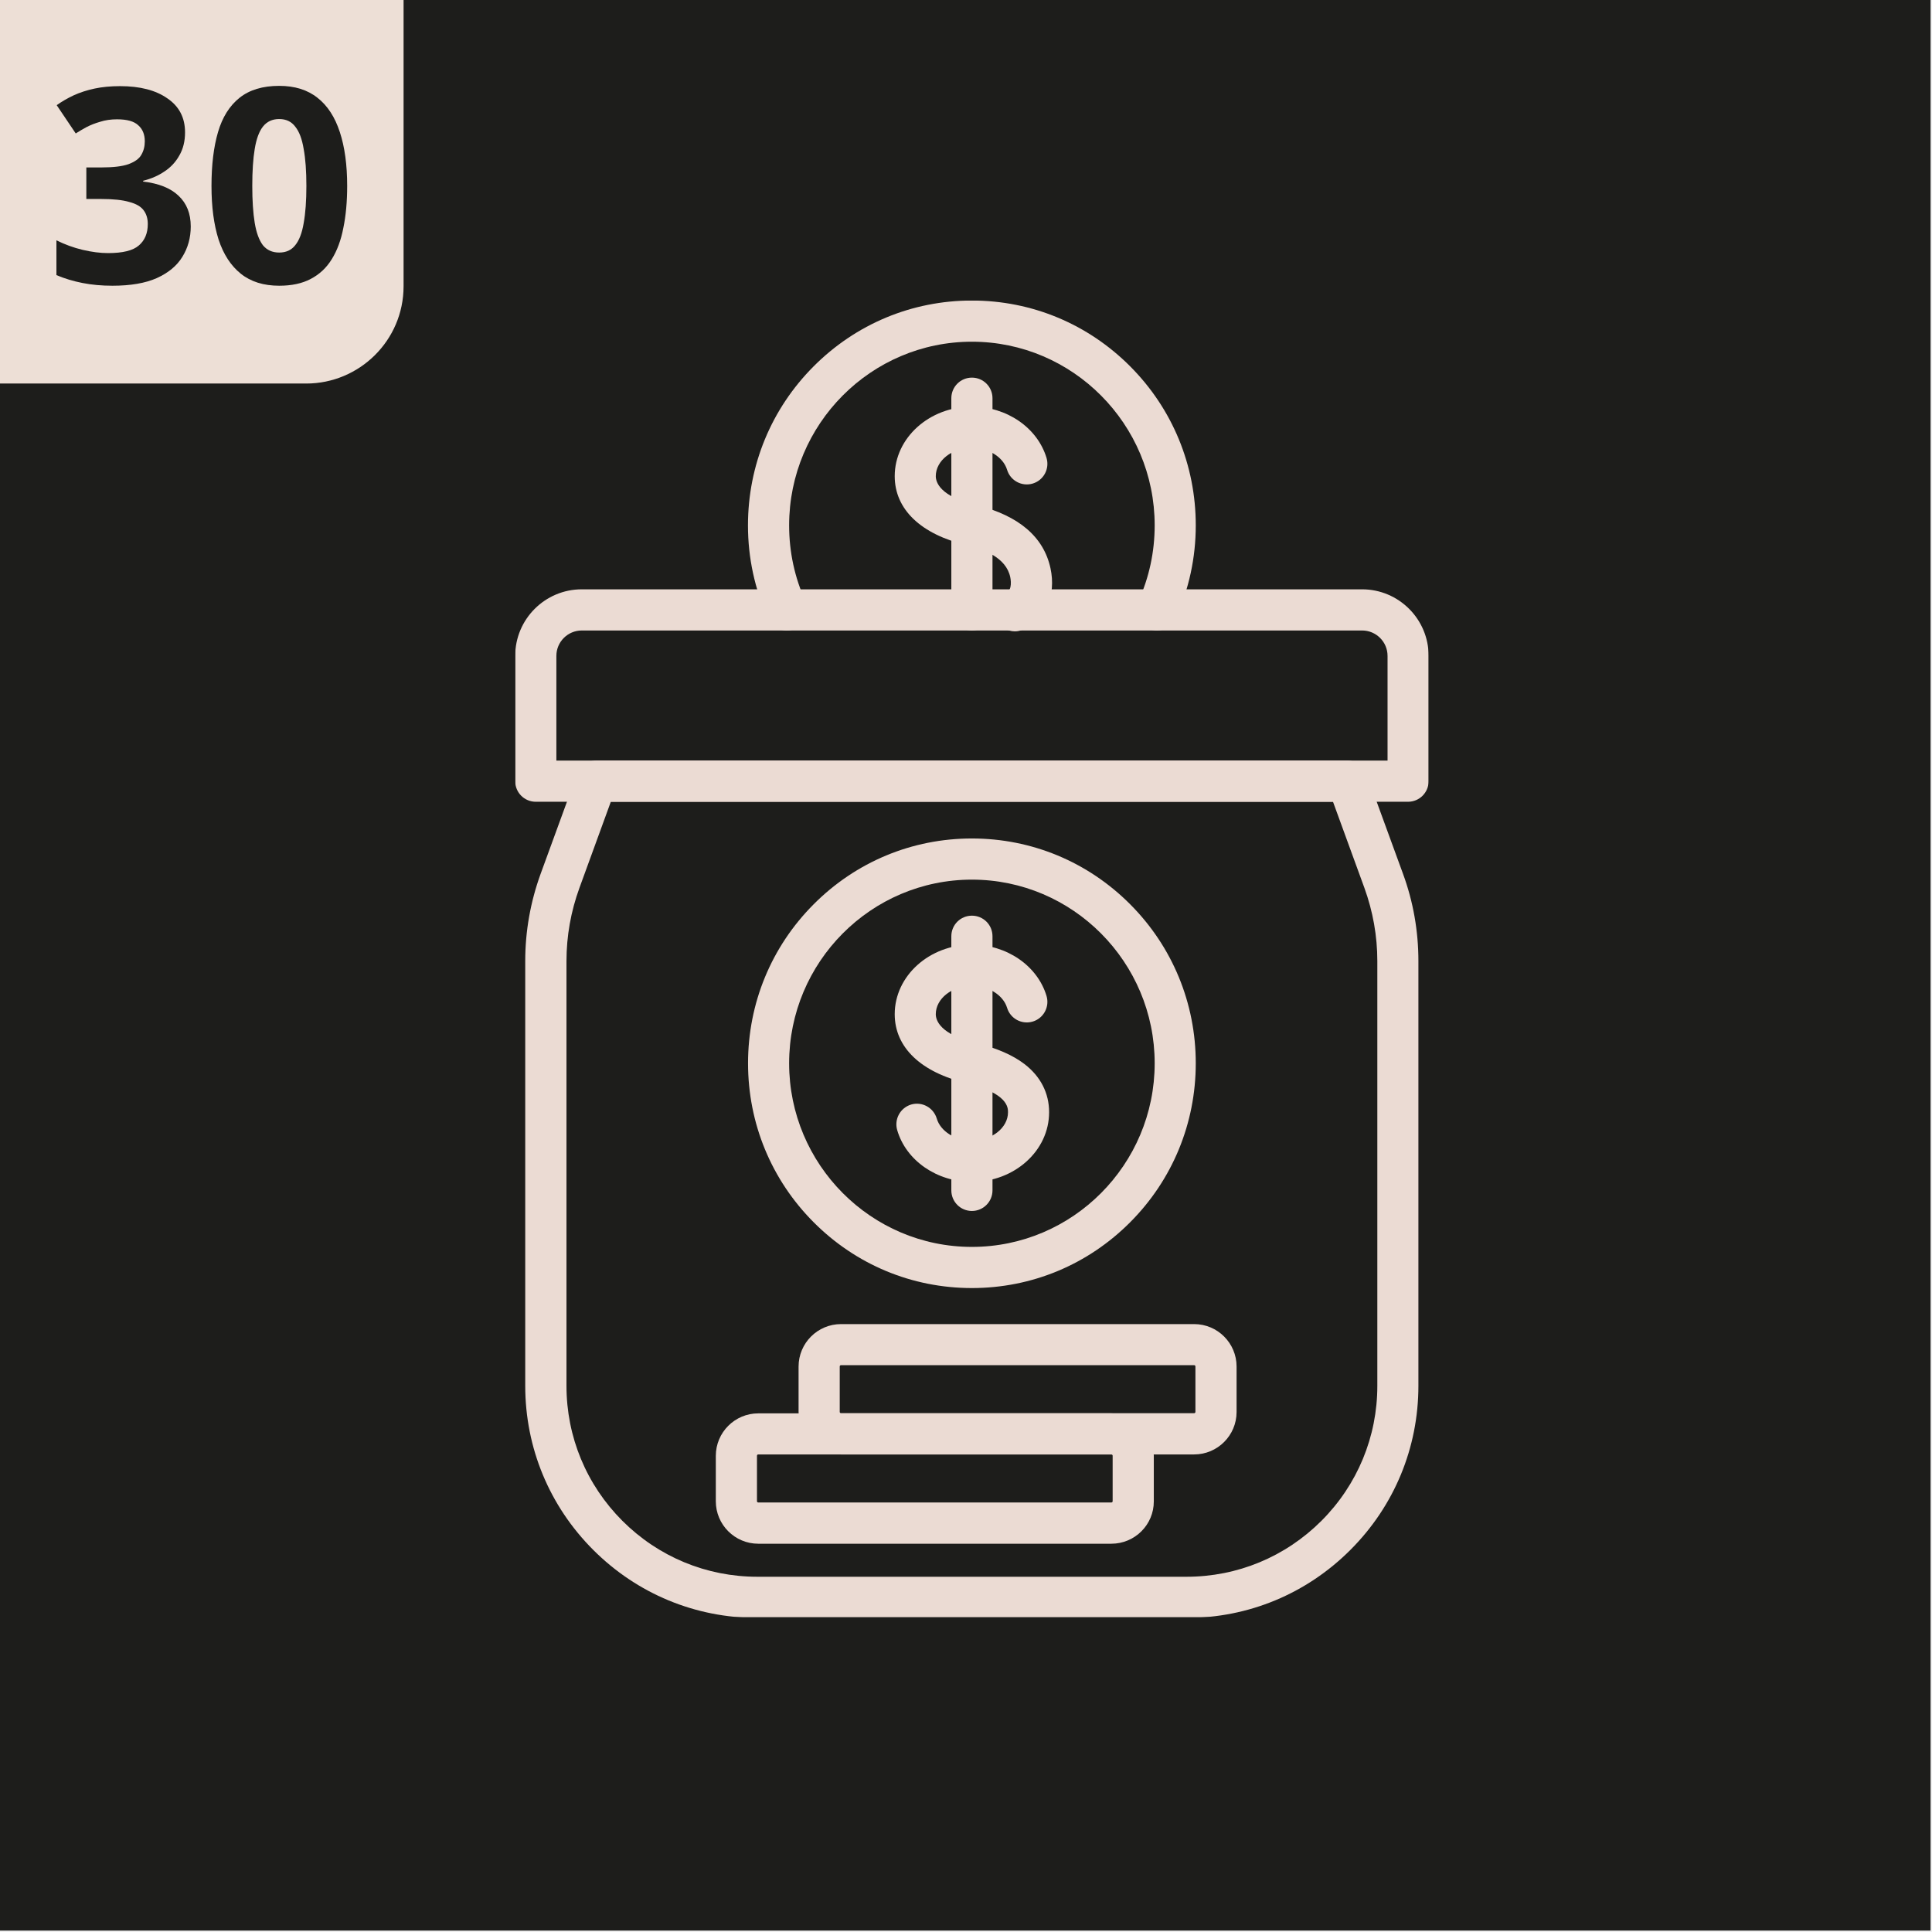
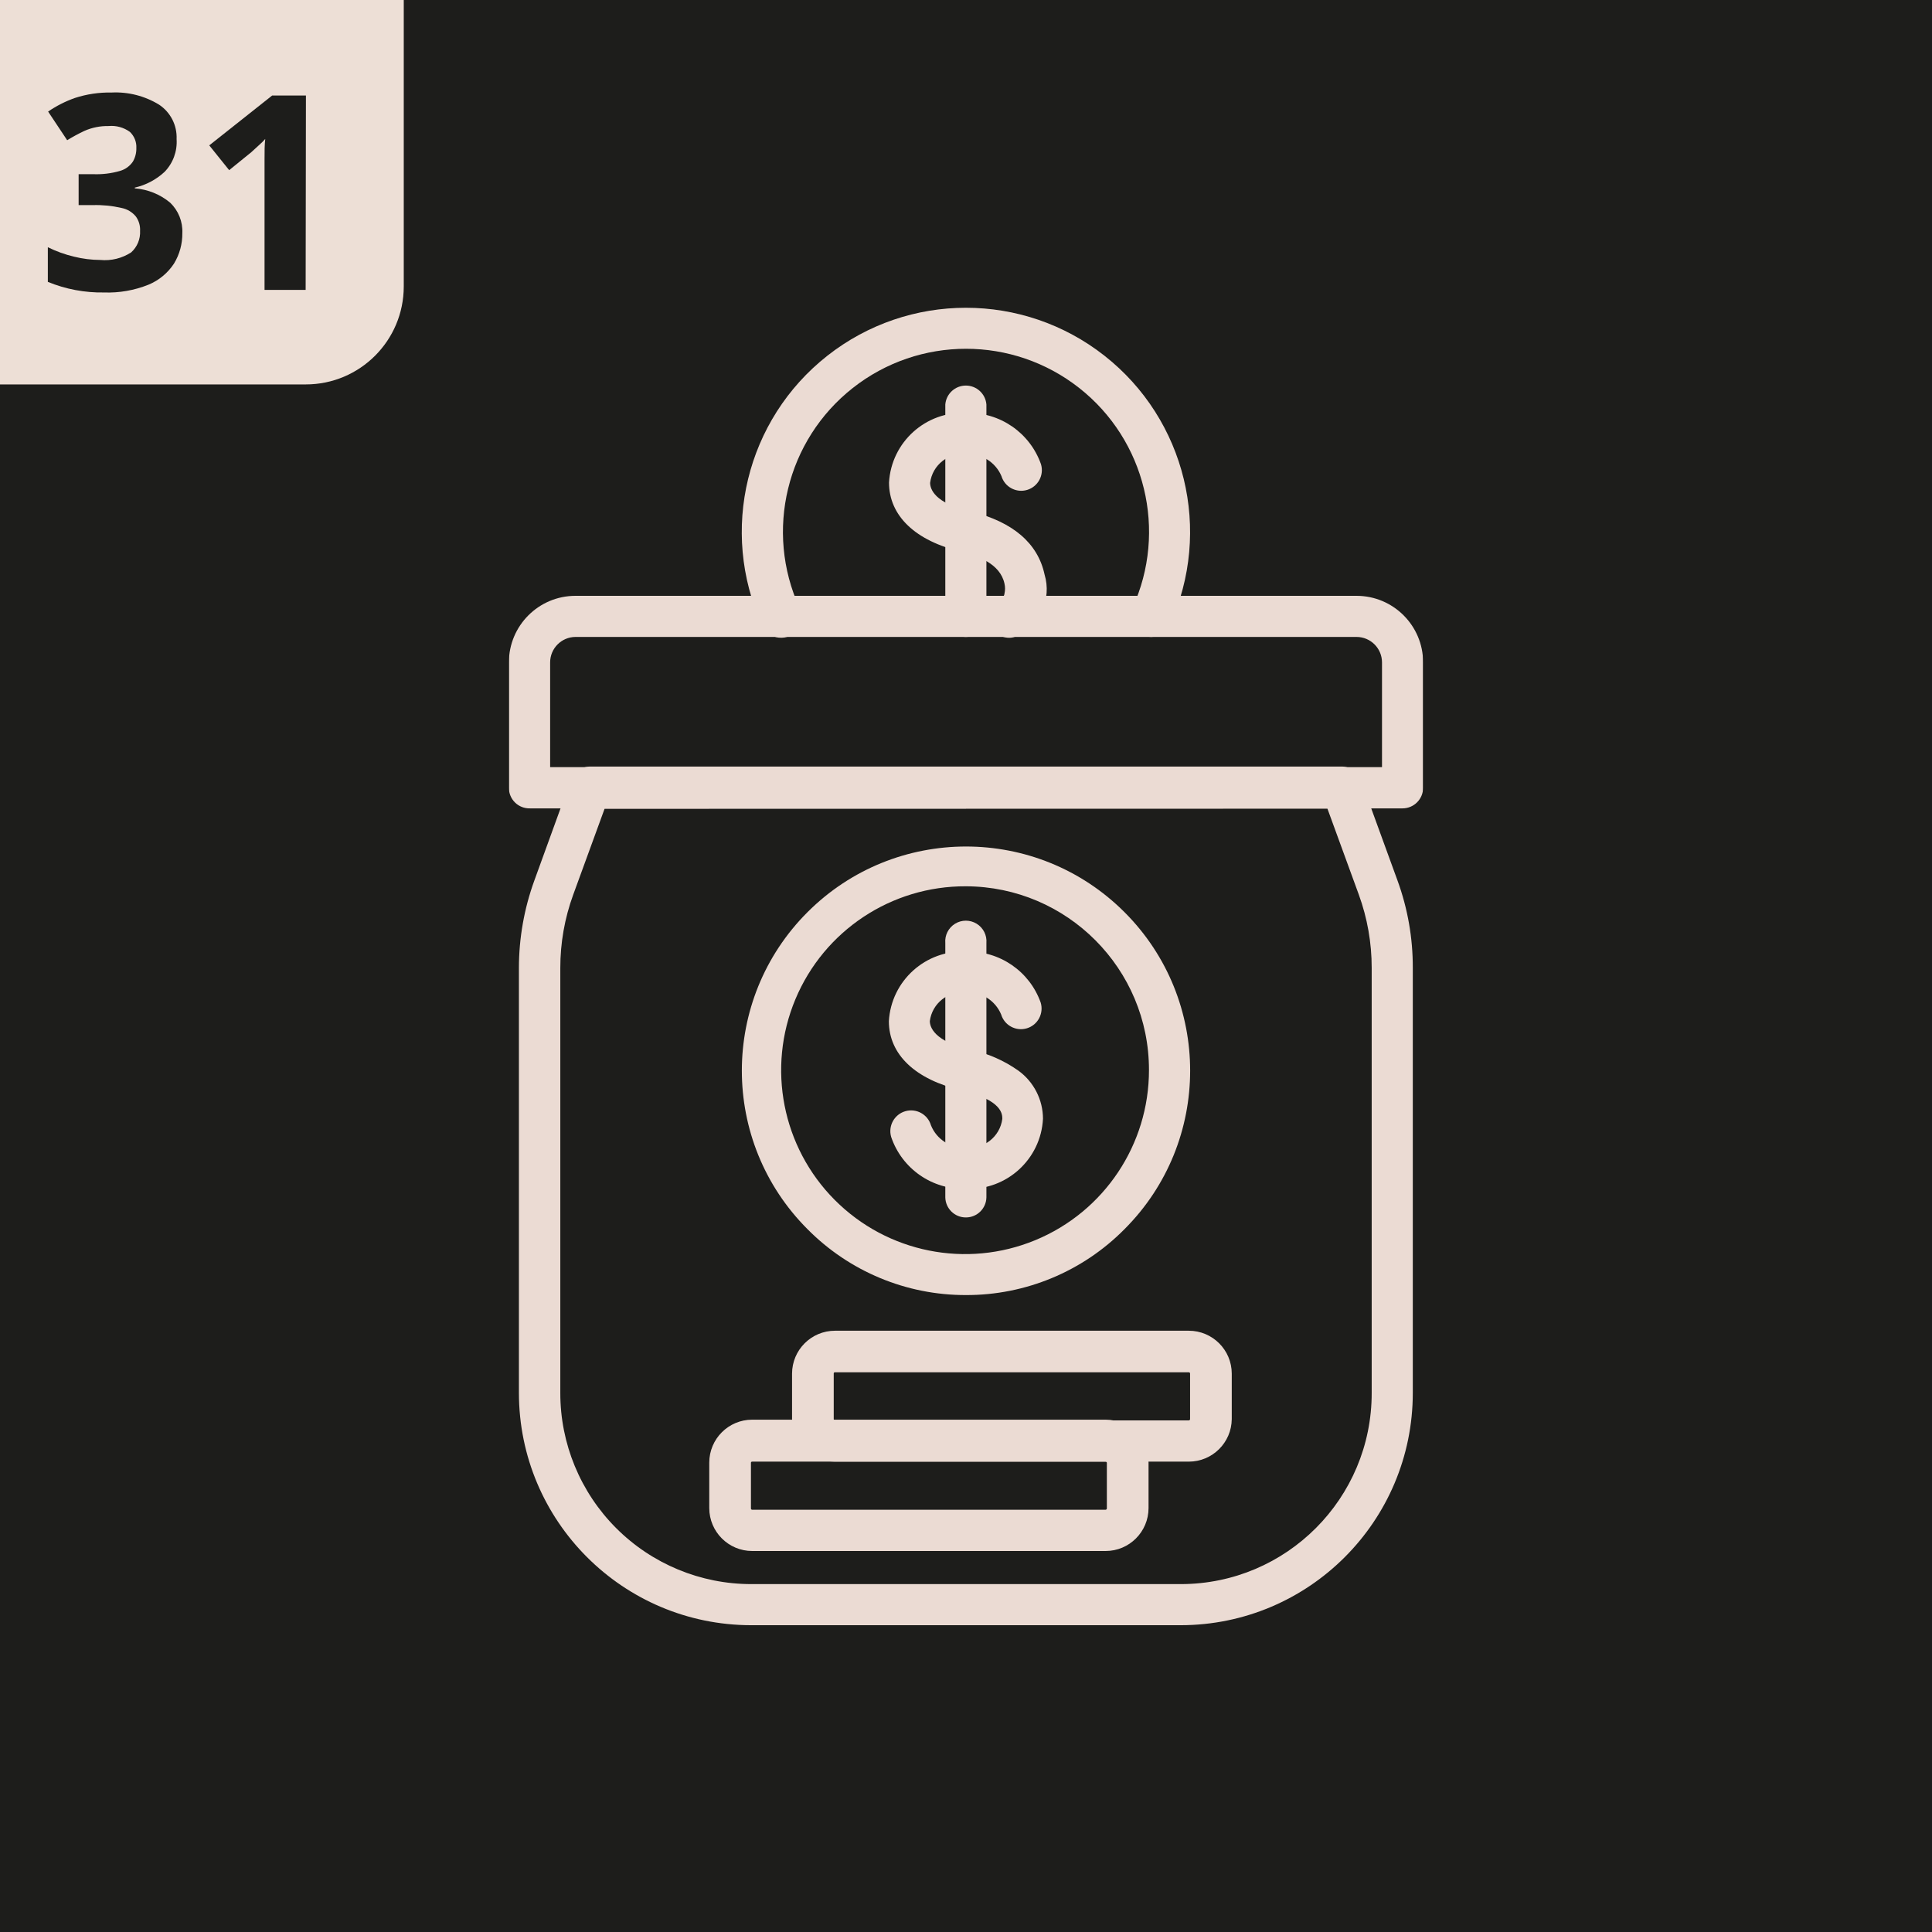
- <svg xmlns="http://www.w3.org/2000/svg" width="135" height="135" viewBox="0 0 135 135" fill="none">
-   <g clip-path="url(#clip0_32_27)">
-     <path d="M-0.6 -0.2H135V135.5H-0.6V67.7V-0.2Z" fill="#1D1D1B" />
-     <path d="M-0.3 -0.2H28.2V20C28.2 23.8 25.1 26.8 21.4 26.8H-0.3V-0.2Z" fill="#EDDFD6" />
-     <path d="M12.93 9.249C12.93 9.87 12.797 10.408 12.531 10.864C12.278 11.32 11.93 11.694 11.486 11.985C11.056 12.276 10.562 12.492 10.004 12.631V12.688C11.094 12.815 11.917 13.144 12.474 13.676C13.044 14.208 13.329 14.924 13.329 15.823C13.329 16.608 13.133 17.318 12.74 17.951C12.36 18.572 11.765 19.066 10.954 19.433C10.156 19.788 9.124 19.965 7.857 19.965C7.11 19.965 6.413 19.902 5.767 19.775C5.121 19.648 4.513 19.465 3.943 19.224V16.792C4.526 17.083 5.134 17.305 5.767 17.457C6.413 17.609 7.009 17.685 7.553 17.685C8.579 17.685 9.295 17.508 9.7 17.153C10.118 16.798 10.327 16.298 10.327 15.652C10.327 15.272 10.232 14.955 10.042 14.702C9.852 14.436 9.517 14.24 9.035 14.113C8.567 13.974 7.908 13.904 7.059 13.904H6.033V11.7H7.078C7.914 11.7 8.548 11.624 8.978 11.472C9.422 11.307 9.719 11.092 9.871 10.826C10.036 10.547 10.118 10.231 10.118 9.876C10.118 9.395 9.966 9.021 9.662 8.755C9.371 8.476 8.877 8.337 8.18 8.337C7.75 8.337 7.357 8.394 7.002 8.508C6.648 8.609 6.325 8.736 6.033 8.888C5.755 9.04 5.508 9.186 5.292 9.325L3.962 7.349C4.317 7.096 4.71 6.868 5.14 6.665C5.584 6.462 6.071 6.304 6.603 6.19C7.135 6.076 7.731 6.019 8.389 6.019C9.783 6.019 10.885 6.304 11.695 6.874C12.519 7.431 12.93 8.223 12.93 9.249Z" fill="#1D1D1B" />
-     <path d="M24.259 12.992C24.259 14.081 24.171 15.057 23.993 15.918C23.829 16.779 23.556 17.514 23.176 18.122C22.809 18.717 22.321 19.173 21.713 19.49C21.118 19.807 20.383 19.965 19.509 19.965C18.42 19.965 17.527 19.686 16.83 19.129C16.134 18.572 15.614 17.774 15.272 16.735C14.943 15.696 14.778 14.449 14.778 12.992C14.778 11.523 14.93 10.269 15.234 9.23C15.538 8.191 16.039 7.393 16.735 6.836C17.432 6.279 18.357 6 19.509 6C20.599 6 21.492 6.279 22.188 6.836C22.885 7.381 23.404 8.179 23.746 9.23C24.088 10.269 24.259 11.523 24.259 12.992ZM17.628 12.992C17.628 14.018 17.685 14.879 17.799 15.576C17.913 16.26 18.103 16.779 18.369 17.134C18.648 17.476 19.028 17.647 19.509 17.647C19.991 17.647 20.364 17.476 20.63 17.134C20.909 16.792 21.105 16.279 21.219 15.595C21.346 14.898 21.409 14.031 21.409 12.992C21.409 11.953 21.346 11.092 21.219 10.408C21.105 9.711 20.909 9.192 20.63 8.85C20.364 8.495 19.991 8.318 19.509 8.318C19.028 8.318 18.648 8.495 18.369 8.85C18.103 9.192 17.913 9.711 17.799 10.408C17.685 11.092 17.628 11.953 17.628 12.992Z" fill="#1D1D1B" />
-     <mask id="mask0_32_27" style="mask-type:luminance" maskUnits="userSpaceOnUse" x="36" y="53" width="64" height="60">
-       <path d="M36.648 53.053H99.176V113H36.648V53.053Z" fill="white" />
+ <svg xmlns="http://www.w3.org/2000/svg" id="Capa_1" data-name="Capa 1" viewBox="0 0 134.89 134.89">
+   <defs>
+     <style>.cls-1{fill:#fff;}.cls-2,.cls-4{fill:#1d1d1b;}.cls-3{fill:#eddfd6;}.cls-4{font-size:19px;font-family:NotoSans-Bold, Noto Sans;font-weight:700;}.cls-5{mask:url(#mask);}.cls-6{fill:#ebdbd3;fill-rule:evenodd;}.cls-7{mask:url(#mask-2);}.cls-8{mask:url(#mask-3);}</style>
+     <mask id="mask" x="36.18" y="53.47" width="62.53" height="60" maskUnits="userSpaceOnUse">
+       <g id="mask0_32_27" data-name="mask0 32 27">
+         <path class="cls-1" d="M36.18,53.47H98.71v60H36.18Z" />
+       </g>
    </mask>
-     <g mask="url(#mask0_32_27)">
-       <path fill-rule="evenodd" clip-rule="evenodd" d="M82.902 113.054H52.925C48.592 113.054 44.522 111.369 41.453 108.301C38.385 105.233 36.701 101.163 36.701 96.831V67.153C36.701 65.067 37.067 63.011 37.78 61.051L40.321 54.094C40.531 53.524 41.07 53.147 41.669 53.147H94.144C94.751 53.147 95.29 53.524 95.493 54.094L98.034 61.051C98.754 63.011 99.112 65.067 99.112 67.153V96.831C99.112 101.163 97.429 105.233 94.36 108.301C91.292 111.369 87.234 113.054 82.902 113.054ZM42.682 56.024L40.489 62.041C39.89 63.683 39.583 65.409 39.583 67.159V96.836C39.583 100.402 40.975 103.752 43.491 106.27C46.009 108.786 49.364 110.177 52.925 110.177H82.902C86.468 110.177 89.817 108.786 92.335 106.27C94.852 103.752 96.242 100.397 96.242 96.836V67.159C96.242 65.409 95.936 63.689 95.338 62.041L93.144 56.024H42.682Z" fill="#EBDBD3" />
-     </g>
-     <mask id="mask1_32_27" style="mask-type:luminance" maskUnits="userSpaceOnUse" x="36" y="41" width="64" height="16">
-       <path d="M36 41.079H99.826V56.113H36V41.079Z" fill="white" />
+     <mask id="mask-2" x="35.53" y="41.5" width="63.83" height="15.03" maskUnits="userSpaceOnUse">
+       <g id="mask1_32_27" data-name="mask1 32 27">
+         <path class="cls-1" d="M35.53,41.5H99.36v15H35.53Z" />
+       </g>
    </mask>
-     <g mask="url(#mask1_32_27)">
-       <path fill-rule="evenodd" clip-rule="evenodd" d="M98.388 56.024H37.438C36.641 56.024 36 55.382 36 54.585V45.83C36 43.265 38.085 41.179 40.651 41.179H95.175C97.74 41.179 99.826 43.265 99.826 45.83V54.585C99.826 55.376 99.184 56.024 98.388 56.024ZM38.877 53.147H96.956V45.83C96.956 44.852 96.158 44.056 95.181 44.056H40.651C39.673 44.056 38.877 44.852 38.877 45.83V53.147Z" fill="#EBDBD3" />
-     </g>
-     <mask id="mask2_32_27" style="mask-type:luminance" maskUnits="userSpaceOnUse" x="52" y="21" width="32" height="24">
-       <path d="M52.215 21H83.613V44.139H52.215V21Z" fill="white" />
+     <mask id="mask-3" x="51.75" y="21.42" width="31.4" height="23.14" maskUnits="userSpaceOnUse">
+       <g id="mask2_32_27" data-name="mask2 32 27">
+         <path class="cls-1" d="M51.75,21.42h31.4V44.56H51.75Z" />
+       </g>
    </mask>
-     <g mask="url(#mask2_32_27)">
-       <path fill-rule="evenodd" clip-rule="evenodd" d="M80.846 44.056C80.648 44.056 80.444 44.014 80.252 43.93C79.527 43.6 79.209 42.75 79.539 42.024C80.299 40.352 80.684 38.566 80.684 36.708C80.684 29.636 74.954 23.877 67.912 23.877C60.871 23.877 55.141 29.63 55.141 36.708C55.141 38.56 55.525 40.352 56.286 42.024C56.615 42.75 56.292 43.6 55.573 43.93C54.848 44.259 53.996 43.936 53.667 43.217C52.738 41.167 52.265 38.979 52.265 36.714C52.265 32.519 53.889 28.575 56.843 25.609C59.804 22.636 63.729 21 67.912 21C72.096 21 76.021 22.636 78.976 25.603C81.93 28.57 83.555 32.513 83.555 36.708C83.555 38.973 83.081 41.16 82.152 43.211C81.918 43.743 81.397 44.056 80.846 44.056Z" fill="#EBDBD3" />
-     </g>
-     <path fill-rule="evenodd" clip-rule="evenodd" d="M70.915 44.115C70.358 44.115 69.83 43.792 69.596 43.253C69.279 42.521 69.615 41.676 70.34 41.358C70.477 41.299 70.555 41.233 70.603 41.029C70.658 40.801 70.633 40.514 70.591 40.322C70.292 38.938 68.734 38.392 67.577 38.098C64.358 37.349 62.519 35.594 62.519 33.274C62.519 30.595 64.94 28.414 67.919 28.414C70.352 28.414 72.492 29.889 73.127 31.997C73.355 32.759 72.922 33.562 72.162 33.789C71.401 34.017 70.597 33.585 70.37 32.824C70.1 31.938 69.069 31.29 67.913 31.29C66.522 31.29 65.389 32.184 65.389 33.274C65.389 33.682 65.665 34.7 68.237 35.293C68.243 35.293 68.254 35.3 68.26 35.3C71.197 36.037 72.928 37.517 73.403 39.704C73.816 41.616 73.06 43.3 71.485 43.983C71.298 44.08 71.107 44.115 70.915 44.115Z" fill="#EBDBD3" />
-     <path fill-rule="evenodd" clip-rule="evenodd" d="M67.913 44.056C67.116 44.056 66.475 43.415 66.475 42.617V27.826C66.475 27.029 67.116 26.387 67.913 26.387C68.71 26.387 69.351 27.029 69.351 27.826V42.617C69.351 43.408 68.71 44.056 67.913 44.056Z" fill="#EBDBD3" />
-     <path fill-rule="evenodd" clip-rule="evenodd" d="M67.912 90.004C63.729 90.004 59.804 88.369 56.85 85.401C53.895 82.435 52.27 78.491 52.27 74.297C52.27 70.102 53.895 66.158 56.85 63.192C59.804 60.224 63.735 58.589 67.912 58.589C72.089 58.589 76.022 60.224 78.976 63.192C81.93 66.158 83.555 70.102 83.555 74.297C83.555 78.491 81.93 82.435 78.976 85.401C76.022 88.369 72.096 90.004 67.912 90.004ZM67.912 61.465C60.871 61.465 55.141 67.219 55.141 74.297C55.141 81.369 60.871 87.128 67.912 87.128C74.954 87.128 80.684 81.374 80.684 74.297C80.684 67.225 74.954 61.465 67.912 61.465Z" fill="#EBDBD3" />
-     <path fill-rule="evenodd" clip-rule="evenodd" d="M67.913 82.585C65.462 82.585 63.309 81.093 62.692 78.965C62.471 78.204 62.909 77.406 63.67 77.179C64.43 76.958 65.227 77.395 65.456 78.156C65.719 79.055 66.75 79.701 67.913 79.701C69.303 79.701 70.435 78.809 70.435 77.719C70.435 77.395 70.435 76.412 67.577 75.692C64.358 74.944 62.519 73.188 62.519 70.868C62.519 68.19 64.94 66.008 67.919 66.008C70.352 66.008 72.492 67.482 73.127 69.592C73.355 70.353 72.922 71.156 72.162 71.383C71.401 71.611 70.597 71.179 70.37 70.419C70.1 69.532 69.069 68.885 67.913 68.885C66.522 68.885 65.389 69.778 65.389 70.868C65.389 71.276 65.665 72.294 68.237 72.888C68.243 72.888 68.254 72.894 68.26 72.894C69.687 73.254 70.778 73.733 71.592 74.356C72.713 75.22 73.307 76.382 73.307 77.713C73.313 80.403 70.891 82.585 67.913 82.585Z" fill="#EBDBD3" />
-     <path fill-rule="evenodd" clip-rule="evenodd" d="M67.913 84.617C67.116 84.617 66.475 83.975 66.475 83.178V65.421C66.475 64.623 67.116 63.983 67.913 63.983C68.71 63.983 69.351 64.623 69.351 65.421V83.178C69.351 83.969 68.71 84.617 67.913 84.617Z" fill="#EBDBD3" />
-     <path fill-rule="evenodd" clip-rule="evenodd" d="M83.441 101.63H58.767C57.131 101.63 55.801 100.3 55.801 98.665V95.488C55.801 93.852 57.131 92.522 58.767 92.522H83.441C85.077 92.522 86.407 93.852 86.407 95.488V98.665C86.407 100.3 85.077 101.63 83.441 101.63ZM58.767 95.392C58.713 95.392 58.677 95.433 58.677 95.482V98.658C58.677 98.712 58.719 98.748 58.767 98.748H83.441C83.494 98.748 83.531 98.706 83.531 98.658V95.482C83.531 95.428 83.489 95.392 83.441 95.392H58.767Z" fill="#EBDBD3" />
-     <path fill-rule="evenodd" clip-rule="evenodd" d="M77.657 107.869H52.983C51.348 107.869 50.018 106.539 50.018 104.903V101.727C50.018 100.091 51.348 98.76 52.983 98.76H77.657C79.293 98.76 80.623 100.091 80.623 101.727V104.903C80.63 106.539 79.299 107.869 77.657 107.869ZM52.983 101.63C52.93 101.63 52.894 101.673 52.894 101.721V104.897C52.894 104.951 52.936 104.987 52.983 104.987H77.657C77.711 104.987 77.747 104.945 77.747 104.897V101.721C77.747 101.667 77.705 101.63 77.657 101.63H52.983Z" fill="#EBDBD3" />
+   </defs>
+   <g id="_31" data-name="31">
+     <path class="cls-2" d="M-.62-.15H135V135.59H-.62V-.15Z" />
  </g>
-   <defs>
-     <clipPath id="clip0_32_27">
-       <rect width="134.9" height="134.9" fill="white" />
-     </clipPath>
-   </defs>
+   <path class="cls-3" d="M-.29-.18H28.19V20a6.84,6.84,0,0,1-6.84,6.84H-.29Z" />
+   <text class="cls-4" transform="translate(2.22 -2.32)">31</text>
+   <g class="cls-5">
+     <path class="cls-6" d="M82.43,113.47h-30A16.23,16.23,0,0,1,36.23,97.25V67.57a17.9,17.9,0,0,1,1.08-6.1l2.54-7a1.44,1.44,0,0,1,1.35-.95H93.68a1.42,1.42,0,0,1,1.34.95l2.55,7a17.65,17.65,0,0,1,1.07,6.1V97.25a16.22,16.22,0,0,1-16.21,16.22Zm-40.22-57-2.19,6a14.88,14.88,0,0,0-.9,5.12V97.25A13.33,13.33,0,0,0,52.46,110.6h30A13.33,13.33,0,0,0,95.77,97.25V67.58a14.92,14.92,0,0,0-.9-5.12l-2.19-6Z" />
+   </g>
+   <g class="cls-7">
+     <path class="cls-6" d="M97.92,56.44H37A1.43,1.43,0,0,1,35.53,55V46.25a4.65,4.65,0,0,1,4.65-4.65H94.71a4.65,4.65,0,0,1,4.65,4.65V55A1.44,1.44,0,0,1,97.92,56.44ZM38.41,53.56H96.49V46.25a1.78,1.78,0,0,0-1.78-1.78H40.18a1.78,1.78,0,0,0-1.77,1.78Z" />
+   </g>
+   <g class="cls-8">
+     <path class="cls-6" d="M80.38,44.47a1.61,1.61,0,0,1-.6-.12,1.44,1.44,0,0,1-.71-1.91,12.78,12.78,0,1,0-23.25,0,1.44,1.44,0,1,1-2.62,1.19,15.65,15.65,0,1,1,28.48,0A1.41,1.41,0,0,1,80.38,44.47Z" />
+   </g>
+   <path class="cls-6" d="M70.45,44.53a1.44,1.44,0,0,1-.58-2.75.38.38,0,0,0,.26-.33,1.54,1.54,0,0,0,0-.71c-.3-1.38-1.85-1.93-3-2.22-3.22-.75-5.06-2.51-5.06-4.83a5.16,5.16,0,0,1,5.4-4.86,5.36,5.36,0,0,1,5.21,3.58,1.44,1.44,0,1,1-2.76.83,2.52,2.52,0,0,0-2.46-1.53,2.3,2.3,0,0,0-2.52,2c0,.41.28,1.43,2.85,2h0c2.94.73,4.67,2.22,5.14,4.4A3.59,3.59,0,0,1,71,44.4,1.19,1.19,0,0,1,70.45,44.53Z" />
+   <path class="cls-6" d="M67.44,44.47A1.43,1.43,0,0,1,66,43V28.24a1.44,1.44,0,0,1,2.87,0V43A1.43,1.43,0,0,1,67.44,44.47Z" />
+   <path class="cls-6" d="M67.44,90.42a15.5,15.5,0,0,1-11.06-4.6,15.65,15.65,0,1,1,22.13,0A15.5,15.5,0,0,1,67.44,90.42Zm0-28.54A12.84,12.84,0,1,0,80.22,74.71,12.82,12.82,0,0,0,67.44,61.88Z" />
+   <path class="cls-6" d="M67.44,83a5.33,5.33,0,0,1-5.22-3.62A1.44,1.44,0,0,1,65,78.57a2.48,2.48,0,0,0,2.45,1.55,2.31,2.31,0,0,0,2.53-2c0-.33,0-1.31-2.86-2-3.22-.75-5.06-2.5-5.06-4.82a5.16,5.16,0,0,1,5.4-4.86A5.35,5.35,0,0,1,72.66,70a1.44,1.44,0,0,1-2.76.83,2.51,2.51,0,0,0-2.46-1.54,2.31,2.31,0,0,0-2.52,2c0,.4.28,1.42,2.85,2h0a9.06,9.06,0,0,1,3.33,1.46,4.16,4.16,0,0,1,1.72,3.36A5.16,5.16,0,0,1,67.44,83Z" />
+   <path class="cls-6" d="M67.44,85A1.43,1.43,0,0,1,66,83.6V65.84a1.44,1.44,0,1,1,2.87,0V83.6A1.43,1.43,0,0,1,67.44,85Z" />
+   <path class="cls-6" d="M83,102.05H58.3a3,3,0,0,1-3-3V95.91a3,3,0,0,1,3-3H83a3,3,0,0,1,3,3v3.17A3,3,0,0,1,83,102.05ZM58.3,95.81a.08.08,0,0,0-.09.09v3.18a.09.09,0,0,0,.09.09H83a.09.09,0,0,0,.09-.09V95.9a.09.09,0,0,0-.09-.09Z" />
+   <path class="cls-6" d="M77.19,108.29H52.52a3,3,0,0,1-3-3v-3.17a3,3,0,0,1,3-3H77.19a3,3,0,0,1,3,3v3.17A3,3,0,0,1,77.19,108.29Zm-24.67-6.24a.08.08,0,0,0-.09.09v3.18a.09.09,0,0,0,.09.09H77.19a.1.1,0,0,0,.09-.09v-3.18a.09.09,0,0,0-.09-.09Z" />
+   <path class="cls-2" d="M12.33,9.71A3,3,0,0,1,11.49,12,4.56,4.56,0,0,1,9.41,13.1v.05a4.38,4.38,0,0,1,2.47,1,2.77,2.77,0,0,1,.85,2.13,4,4,0,0,1-.58,2.12,3.92,3.92,0,0,1-1.79,1.48,7.6,7.6,0,0,1-3.1.54,9.86,9.86,0,0,1-3.92-.74V17.26a8.51,8.51,0,0,0,1.83.66A7.77,7.77,0,0,0,7,18.15a3.37,3.37,0,0,0,2.16-.53,1.89,1.89,0,0,0,.62-1.5,1.58,1.58,0,0,0-.29-1,1.72,1.72,0,0,0-1-.6,7.91,7.91,0,0,0-2-.2h-1V12.16H6.48a5.88,5.88,0,0,0,1.91-.23,1.62,1.62,0,0,0,.89-.65,1.8,1.8,0,0,0,.24-.94,1.45,1.45,0,0,0-.45-1.13A2.18,2.18,0,0,0,7.58,8.8a4,4,0,0,0-1.69.34,12.38,12.38,0,0,0-1.2.65l-1.33-2a8,8,0,0,1,1.87-.95,7.8,7.8,0,0,1,2.56-.38,5.81,5.81,0,0,1,3.32.85A2.74,2.74,0,0,1,12.33,9.71Z" />
+   <path class="cls-2" d="M21.34,20.24H18.47V12.39c0-.31,0-.74,0-1.28s0-1,.05-1.41a4.71,4.71,0,0,1-.4.4l-.58.53L16,11.88l-1.39-1.73L19,6.67h2.36Z" />
</svg>
